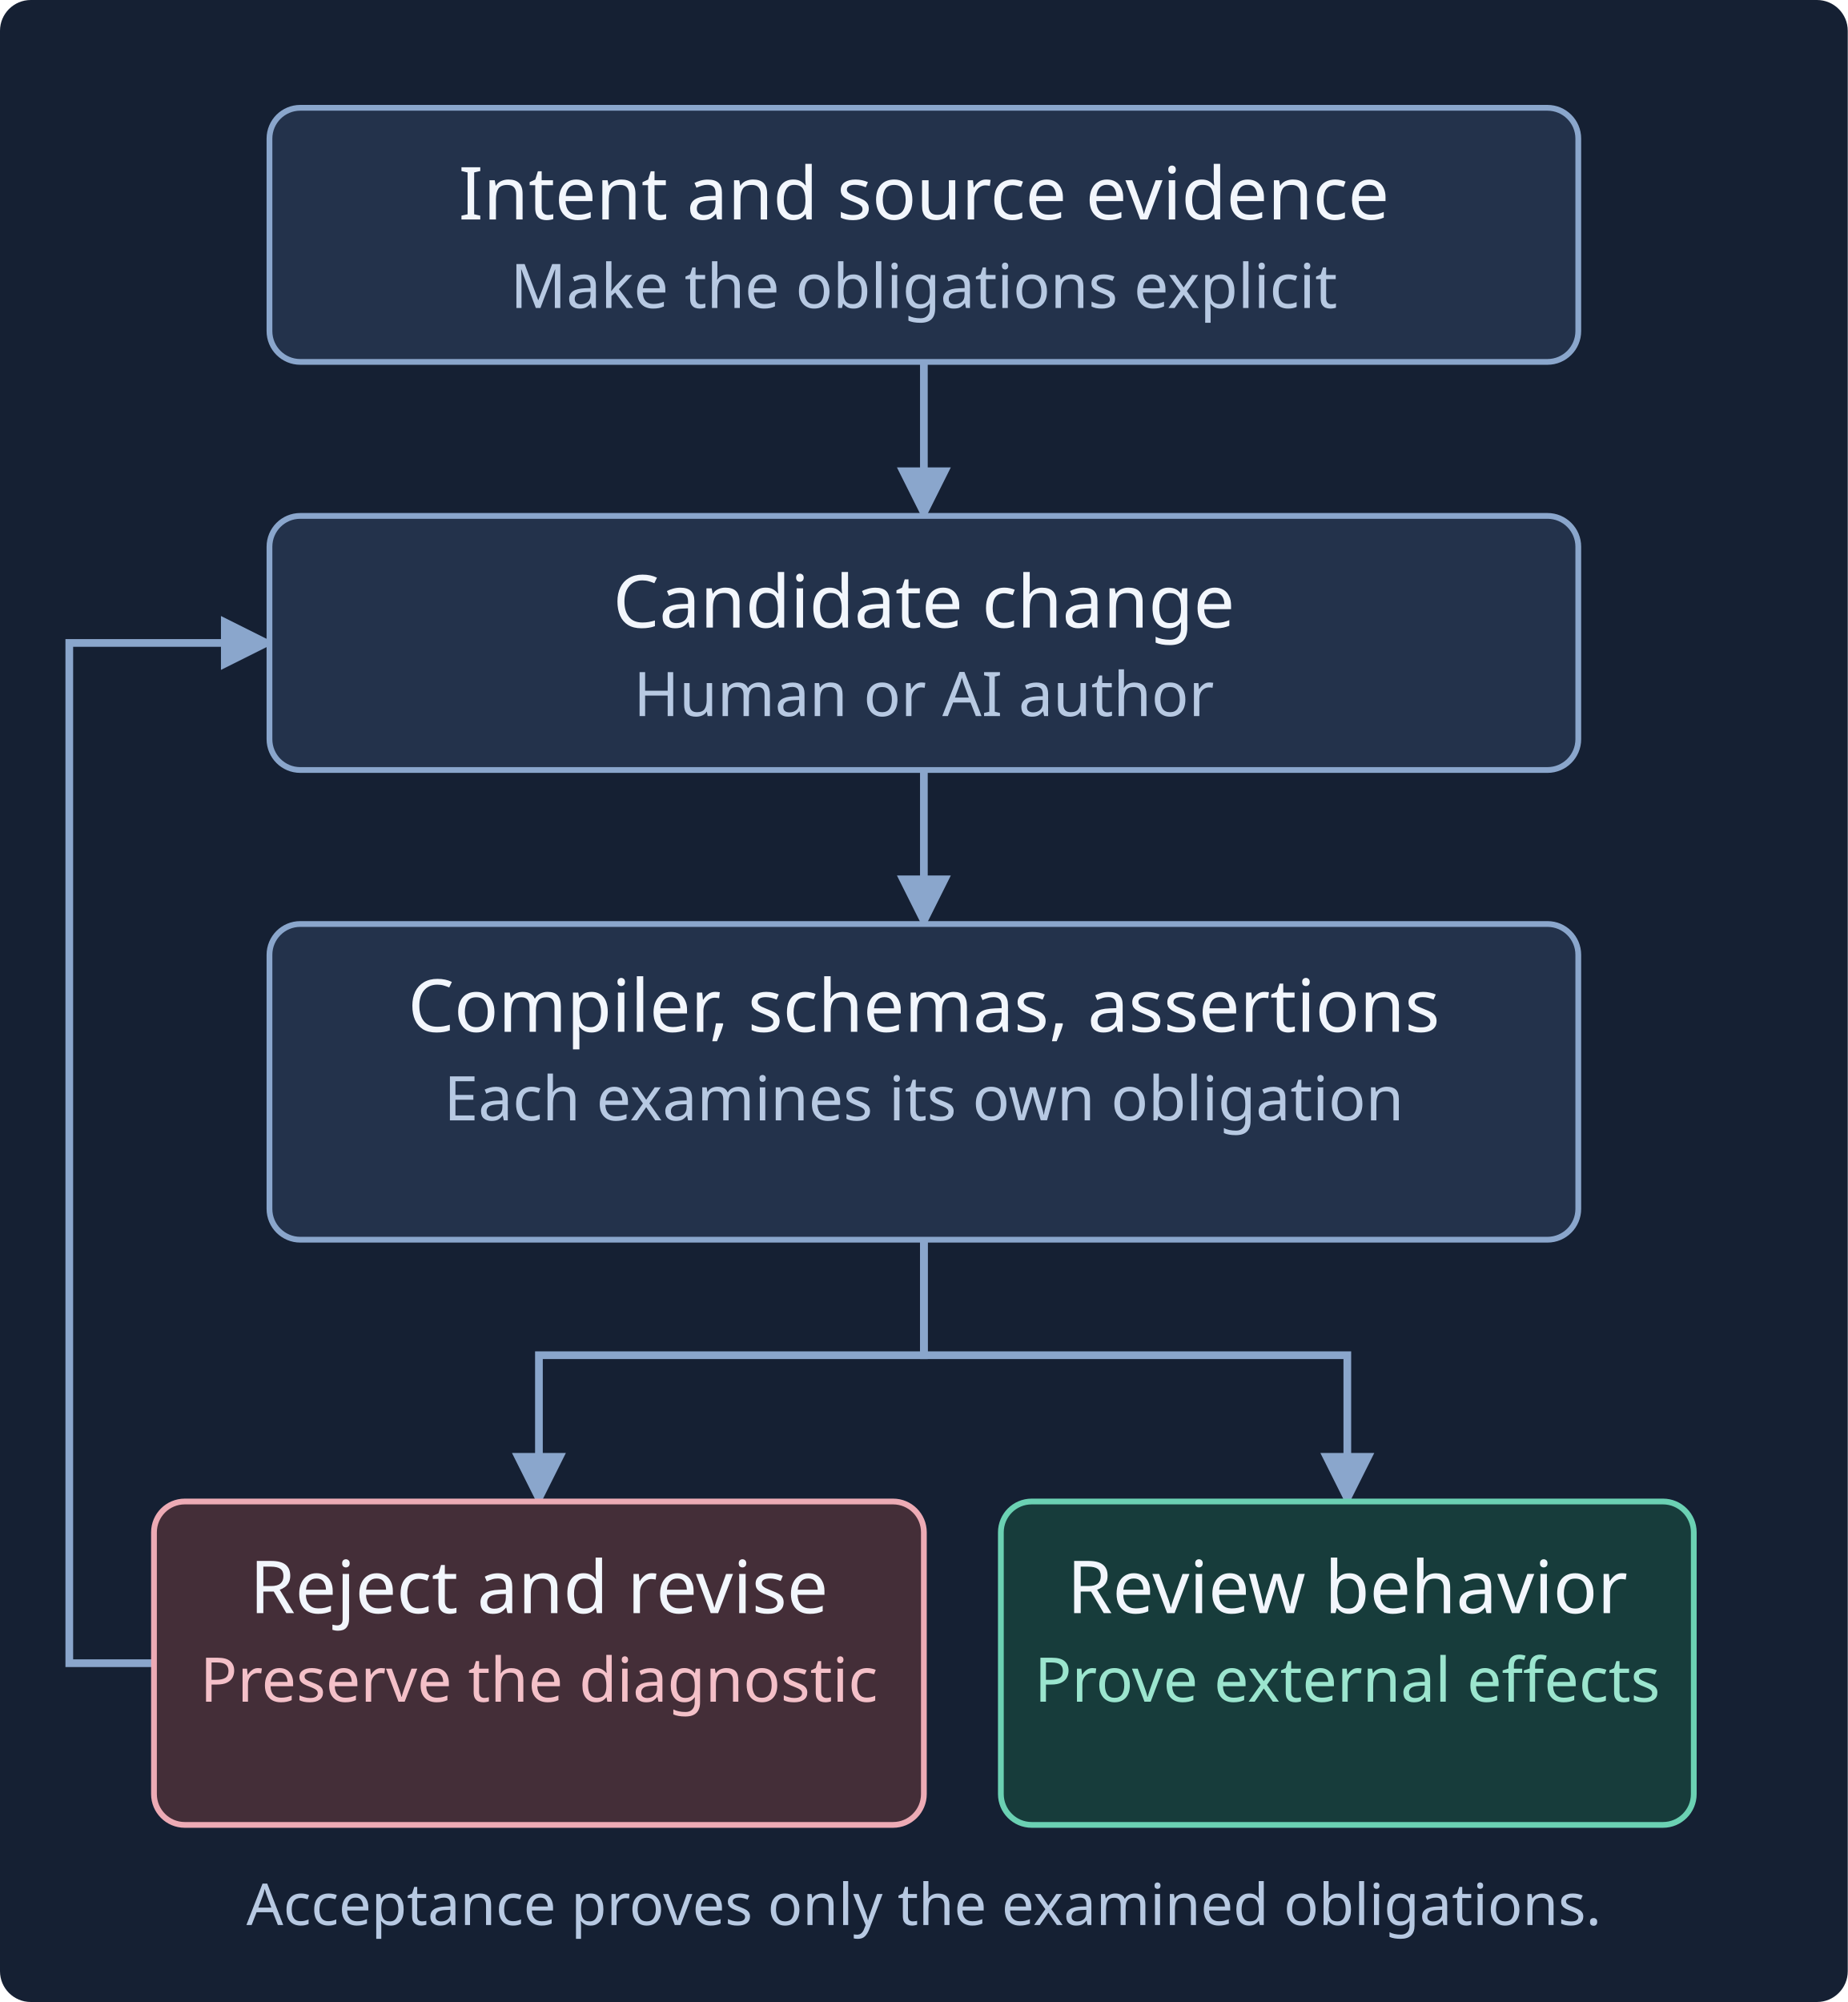
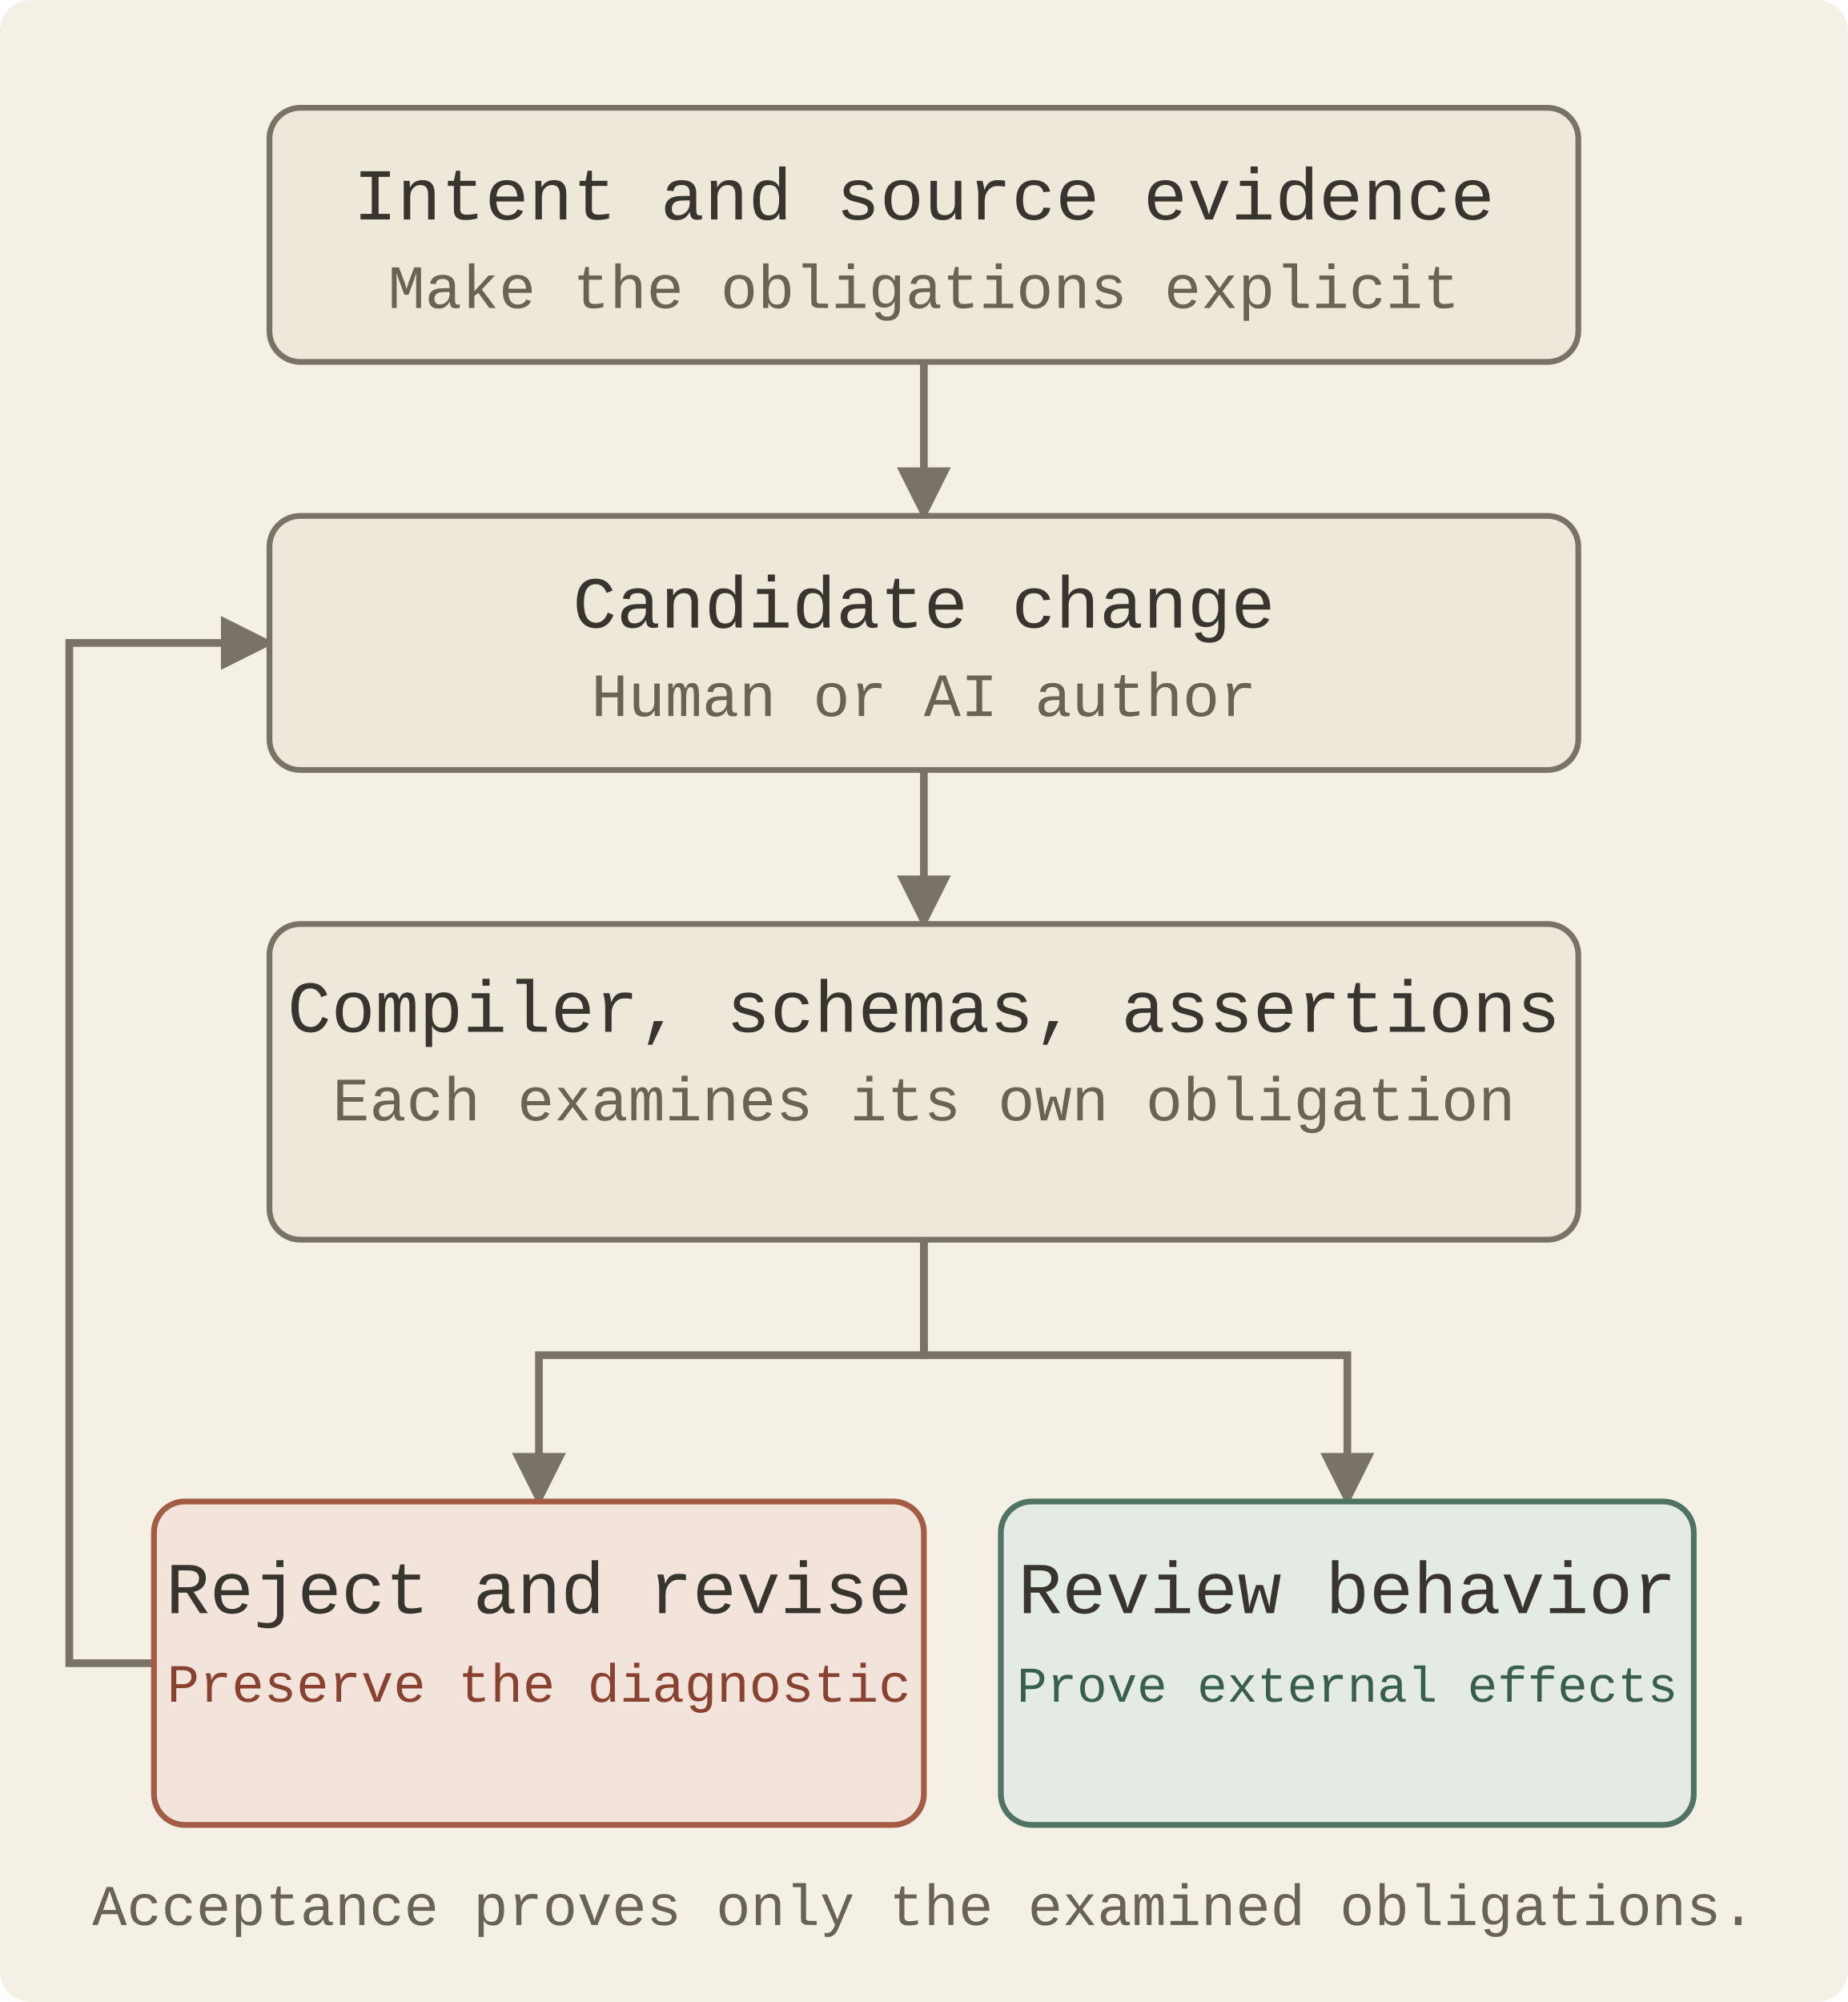
<svg xmlns="http://www.w3.org/2000/svg" width="480" height="520" viewBox="0 0 480 520" role="img" aria-labelledby="title desc">
  <defs>
    <marker id="arrow" viewBox="0 0 10 10" refX="9" refY="5" markerWidth="7" markerHeight="7" orient="auto-start-reverse">
-       <path d="M 0 0 L 10 5 L 0 10 z" fill="#8aa6cc" />
+       <path d="M 0 0 L 10 5 L 0 10 z" fill="#787366" />
    </marker>
  </defs>
-   <rect width="480" height="520" rx="8" fill="#152033" />
-   <g fill="none" stroke="#8aa6cc" stroke-width="2" marker-end="url(#arrow)">
+   <rect width="480" height="520" rx="8" fill="#f5f0e5" />
+   <g fill="none" stroke="#787366" stroke-width="2" marker-end="url(#arrow)">
    <path d="M240 94V134" />
    <path d="M240 200V240" />
    <path d="M240 322V352H140V390" />
    <path d="M240 322V352H350V390" />
    <path d="M40 432H18V167H70" />
  </g>
  <g stroke-width="1.5">
-     <rect x="70" y="28" width="340" height="66" rx="8" fill="#23324b" stroke="#8aa6cc" />
-     <rect x="70" y="134" width="340" height="66" rx="8" fill="#23324b" stroke="#8aa6cc" />
-     <rect x="70" y="240" width="340" height="82" rx="8" fill="#23324b" stroke="#8aa6cc" />
-     <rect x="40" y="390" width="200" height="84" rx="8" fill="#442e38" stroke="#edabb5" />
-     <rect x="260" y="390" width="180" height="84" rx="8" fill="#173c3b" stroke="#6bd1b3" />
+     <rect x="70" y="28" width="340" height="66" rx="8" fill="#eee8db" stroke="#787366" />
+     <rect x="70" y="134" width="340" height="66" rx="8" fill="#eee8db" stroke="#787366" />
+     <rect x="70" y="240" width="340" height="82" rx="8" fill="#eee8db" stroke="#787366" />
+     <rect x="40" y="390" width="200" height="84" rx="8" fill="#f2e3db" stroke="#a45b43" />
+     <rect x="260" y="390" width="180" height="84" rx="8" fill="#e4ebe4" stroke="#4f7463" />
  </g>
-   <g fill="#f2f6fc" font-family="system-ui, sans-serif" font-size="19" text-anchor="middle">
+   <g fill="#38352f" font-family="Courier New, monospace" font-size="19" text-anchor="middle">
    <text x="240" y="57">Intent and source evidence</text>
-     <text x="240" y="80" fill="#b7c9e2" font-size="16">Make the obligations explicit</text>
+     <text x="240" y="80" fill="#686354" font-size="16">Make the obligations explicit</text>
    <text x="240" y="163">Candidate change</text>
-     <text x="240" y="186" fill="#b7c9e2" font-size="16">Human or AI author</text>
+     <text x="240" y="186" fill="#686354" font-size="16">Human or AI author</text>
    <text x="240" y="268">Compiler, schemas, assertions</text>
-     <text x="240" y="291" fill="#b7c9e2" font-size="16">Each examines its own obligation</text>
+     <text x="240" y="291" fill="#686354" font-size="16">Each examines its own obligation</text>
    <text x="140" y="419">Reject and revise</text>
-     <text x="140" y="442" fill="#f4c0c8" font-size="16">Preserve the diagnostic</text>
+     <text x="140" y="442" fill="#8a4230" font-size="14">Preserve the diagnostic</text>
    <text x="350" y="419">Review behavior</text>
-     <text x="350" y="442" fill="#9be5ce" font-size="16">Prove external effects</text>
-     <text x="240" y="500" fill="#b7c9e2" font-size="15">Acceptance proves only the examined obligations.</text>
+     <text x="350" y="442" fill="#385e4c" font-size="13">Prove external effects</text>
+     <text x="240" y="500" fill="#686354" font-size="15">Acceptance proves only the examined obligations.</text>
  </g>
</svg>
